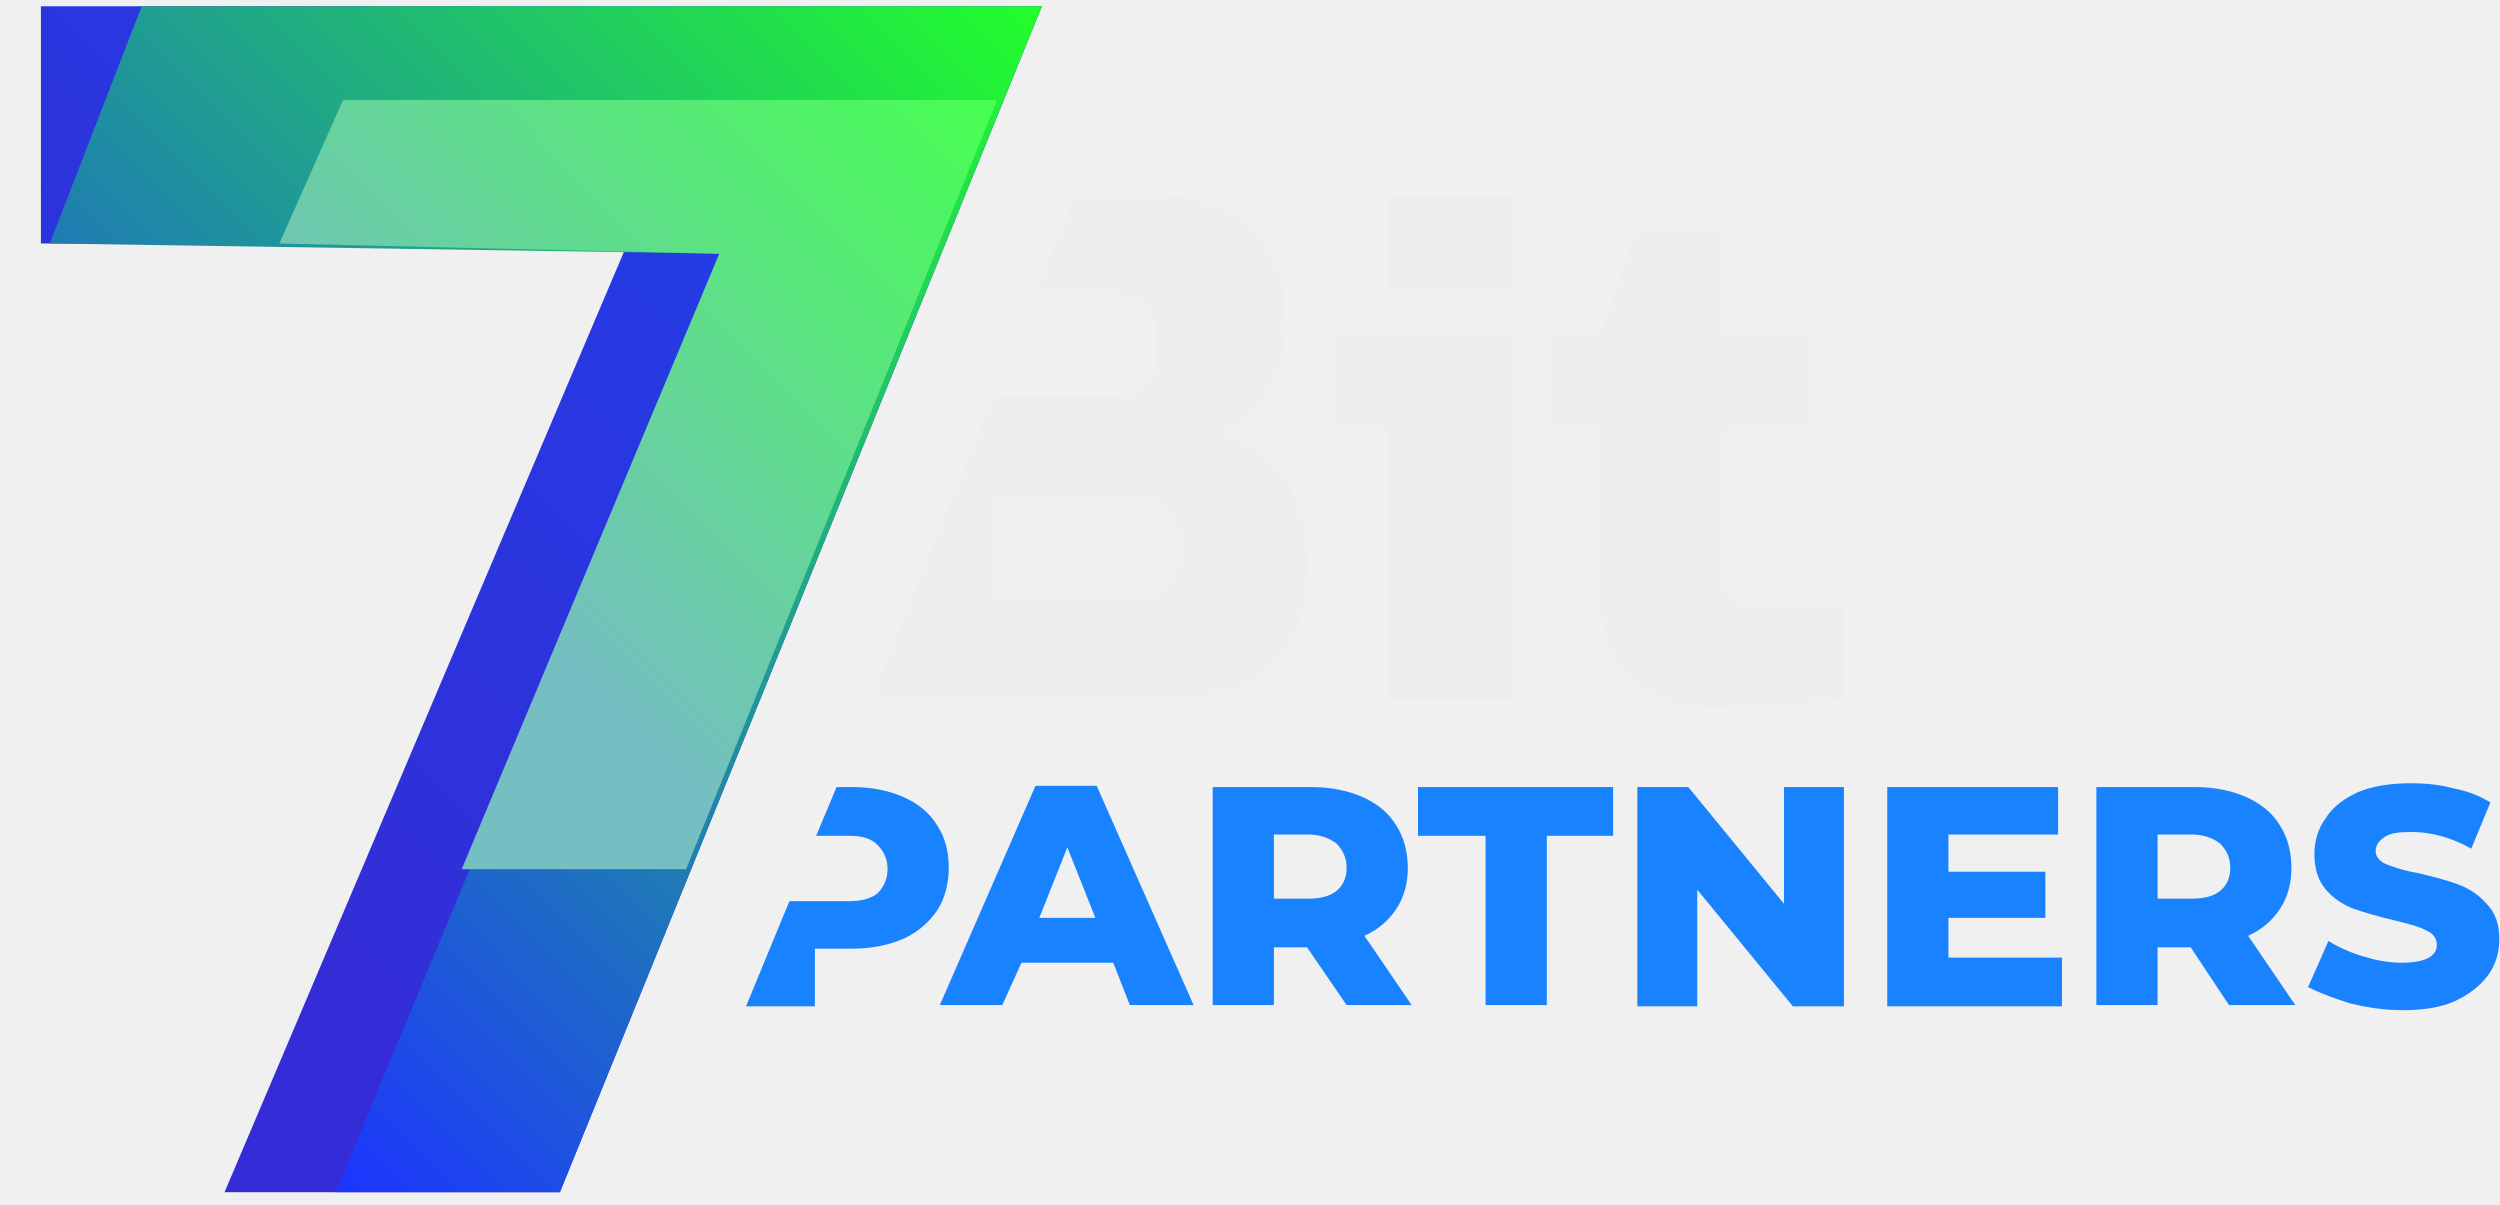
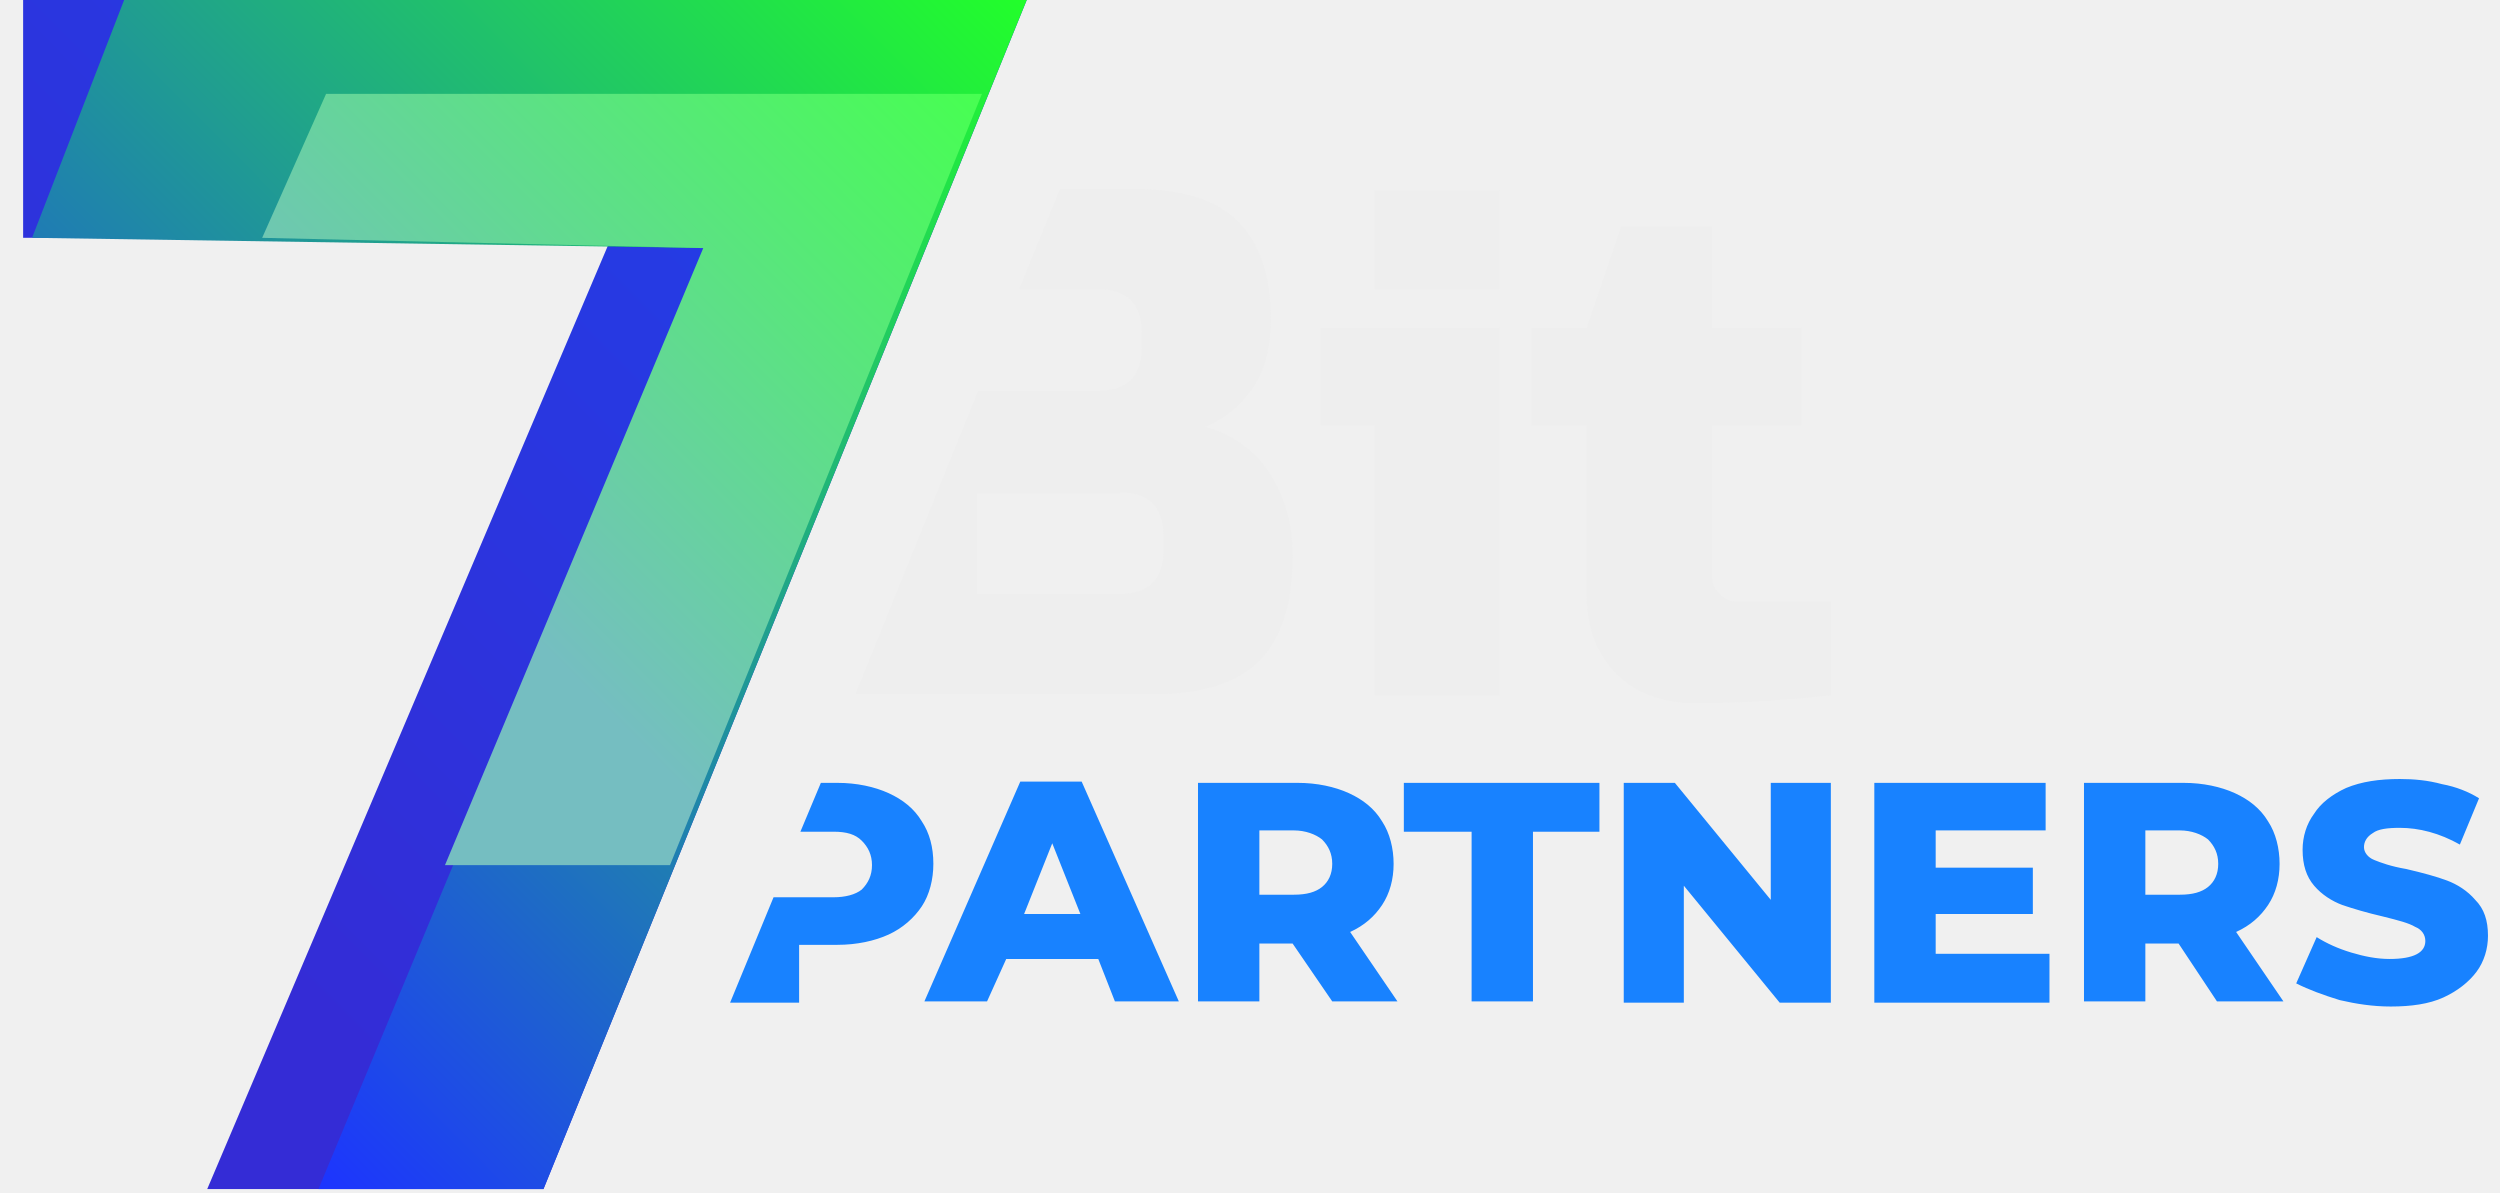
- <svg xmlns="http://www.w3.org/2000/svg" width="110" height="53" viewBox="0 0 110 53" fill="none">
-   <g clip-path="url(#clip0_3370_1438)">
-     <path fill-rule="evenodd" clip-rule="evenodd" d="M32.825 44.279H35.854V41.74H37.538C38.379 41.74 39.165 41.571 39.782 41.289C40.399 41.007 40.904 40.555 41.241 40.048C41.577 39.54 41.745 38.863 41.745 38.186C41.745 37.453 41.577 36.832 41.241 36.325C40.904 35.76 40.399 35.365 39.782 35.084C39.165 34.801 38.379 34.632 37.538 34.632H36.808L35.91 36.776H37.369C37.93 36.776 38.323 36.889 38.604 37.171C38.884 37.453 39.052 37.791 39.052 38.242C39.052 38.694 38.884 39.032 38.604 39.314C38.323 39.54 37.874 39.653 37.369 39.653H34.732L32.825 44.279ZM103.462 44.166C104.191 44.335 104.921 44.448 105.705 44.448C106.603 44.448 107.389 44.335 108.006 44.053C108.624 43.771 109.128 43.376 109.465 42.925C109.802 42.473 109.97 41.909 109.97 41.345C109.97 40.668 109.802 40.16 109.409 39.766C109.072 39.371 108.624 39.089 108.174 38.919C107.726 38.75 107.108 38.581 106.379 38.412C105.705 38.299 105.257 38.13 104.977 38.017C104.696 37.904 104.527 37.678 104.527 37.453C104.527 37.227 104.64 37.001 104.921 36.832C105.145 36.663 105.537 36.607 106.099 36.607C106.94 36.607 107.838 36.832 108.736 37.34L109.577 35.309C109.128 35.027 108.568 34.801 107.95 34.688C107.333 34.519 106.716 34.463 106.099 34.463C105.201 34.463 104.415 34.576 103.742 34.858C103.125 35.14 102.62 35.535 102.34 35.986C102.002 36.437 101.834 37.001 101.834 37.566C101.834 38.242 102.002 38.75 102.34 39.145C102.676 39.54 103.125 39.822 103.574 39.991C104.079 40.16 104.64 40.33 105.369 40.499C106.043 40.668 106.491 40.781 106.772 40.95C107.052 41.063 107.221 41.289 107.221 41.571C107.221 42.078 106.716 42.361 105.649 42.361C105.089 42.361 104.527 42.248 103.967 42.078C103.406 41.909 102.9 41.684 102.452 41.402L101.554 43.432C102.115 43.715 102.732 43.94 103.462 44.166ZM44.944 42.361H48.983L49.712 44.222H52.518L48.254 34.576H45.561L41.353 44.222H44.102L44.944 42.361ZM46.963 37.283L48.198 40.386H45.729L46.963 37.283ZM57.511 41.684H56.052V44.222H53.359V34.632H57.736C58.577 34.632 59.363 34.801 59.98 35.084C60.597 35.365 61.102 35.76 61.438 36.325C61.775 36.832 61.944 37.509 61.944 38.186C61.944 38.863 61.775 39.484 61.438 39.991C61.102 40.499 60.653 40.894 60.036 41.176L62.112 44.222H59.25L57.511 41.684ZM59.25 38.186C59.25 37.735 59.082 37.396 58.802 37.114C58.521 36.889 58.072 36.719 57.567 36.719H56.052V39.54H57.567C58.128 39.54 58.521 39.427 58.802 39.202C59.082 38.976 59.25 38.637 59.25 38.186ZM62.448 36.776H65.366V44.222H68.059V36.776H70.977V34.632H62.392V36.776H62.448ZM81.132 34.632V44.279H78.887L74.679 39.145V44.279H72.043V34.632H74.287L78.495 39.766V34.632H81.132ZM90.726 44.279V42.135H85.732V40.386H89.996V38.355H85.732V36.719H90.557V34.632H83.039V44.279H90.726ZM96.392 41.684H94.933V44.222H92.24V34.632H96.617C97.458 34.632 98.243 34.801 98.861 35.084C99.478 35.365 99.983 35.76 100.32 36.325C100.656 36.832 100.824 37.509 100.824 38.186C100.824 38.863 100.656 39.484 100.32 39.991C99.983 40.499 99.534 40.894 98.917 41.176L100.993 44.222H98.075L96.392 41.684ZM98.131 38.186C98.131 37.735 97.963 37.396 97.683 37.114C97.402 36.889 96.953 36.719 96.448 36.719H94.933V39.54H96.448C97.01 39.54 97.402 39.427 97.683 39.202C97.963 38.976 98.131 38.637 98.131 38.186Z" fill="#1882FF" />
-     <path fill-rule="evenodd" clip-rule="evenodd" d="M38.325 30.74H51.51C53.586 30.74 55.1 30.233 56.054 29.273C57.008 28.315 57.513 26.791 57.513 24.704C57.513 23.858 57.401 23.068 57.176 22.448C56.559 20.642 55.437 19.514 53.698 19.006C54.483 18.668 55.156 18.16 55.718 17.371C56.279 16.581 56.559 15.565 56.559 14.268C56.559 12.35 56.054 10.94 55.1 9.981C54.147 9.022 52.632 8.57 50.556 8.57H47.302L45.506 12.97H48.985C50.219 12.97 50.892 13.591 50.892 14.888V15.509C50.892 16.75 50.275 17.427 48.985 17.427H43.711L38.325 30.74ZM49.939 21.884C51.173 21.884 51.846 22.504 51.846 23.802V24.422C51.846 25.663 51.229 26.34 49.939 26.34H43.655V21.94H49.939V21.884ZM66.602 30.797V14.663H58.747V18.95H61.104V30.797H66.602ZM81.077 30.797C79.057 31.022 77.038 31.135 75.13 31.135C73.727 31.135 72.549 30.684 71.707 29.838C70.866 28.991 70.417 27.807 70.417 26.396V18.95H68.005V14.663H70.417L71.932 10.206H75.915V14.663H79.843V18.95H75.915V25.55C75.915 25.889 76.028 26.114 76.252 26.34C76.477 26.566 76.701 26.679 77.038 26.679H81.133V30.797H81.077ZM61.104 8.627H66.602V12.97H61.104V8.627Z" fill="#EEEEEE" />
-     <path d="M1.744 0.276H45.843L24.635 52.458H9.879L27.609 10.713H1.8V0.276H1.744Z" fill="url(#paint0_linear_3370_1438)" />
-     <path d="M6.233 0.276H45.843L24.636 52.458H14.761L31.929 11.164L2.193 10.713L6.233 0.276Z" fill="url(#paint1_linear_3370_1438)" />
-     <path d="M15.096 4.396H43.878L30.188 38.244H20.314L31.647 11.166L12.29 10.715L15.096 4.396Z" fill="url(#paint2_linear_3370_1438)" />
+ <svg xmlns="http://www.w3.org/2000/svg" width="151" height="72" viewBox="0 0 151 72" fill="none">
+   <g clip-path="url(#clip0_6802_1839)">
+     <path fill-rule="evenodd" clip-rule="evenodd" d="M44.097 60.562H48.267V57.068H50.583C51.742 57.068 52.823 56.835 53.672 56.447C54.522 56.058 55.217 55.437 55.68 54.738C56.143 54.04 56.375 53.108 56.375 52.176C56.375 51.167 56.143 50.313 55.68 49.614C55.217 48.837 54.522 48.294 53.672 47.906C52.823 47.518 51.742 47.285 50.583 47.285H49.58L48.344 50.235H50.352C51.124 50.235 51.664 50.39 52.05 50.779C52.437 51.167 52.668 51.633 52.668 52.254C52.668 52.875 52.437 53.341 52.05 53.729C51.664 54.04 51.047 54.195 50.352 54.195H46.722L44.097 60.562ZM141.317 60.406C142.321 60.639 143.325 60.794 144.405 60.794C145.641 60.794 146.722 60.639 147.572 60.251C148.422 59.863 149.116 59.319 149.58 58.698C150.043 58.077 150.274 57.301 150.274 56.524C150.274 55.592 150.043 54.894 149.503 54.35C149.039 53.807 148.422 53.418 147.803 53.185C147.186 52.953 146.336 52.72 145.332 52.487C144.405 52.331 143.788 52.099 143.402 51.943C143.015 51.788 142.784 51.477 142.784 51.167C142.784 50.856 142.938 50.546 143.325 50.313C143.634 50.08 144.174 50.002 144.946 50.002C146.105 50.002 147.34 50.313 148.576 51.011L149.734 48.216C149.116 47.828 148.344 47.518 147.495 47.362C146.645 47.129 145.796 47.052 144.946 47.052C143.711 47.052 142.63 47.207 141.703 47.595C140.854 47.983 140.158 48.527 139.773 49.148C139.309 49.769 139.077 50.546 139.077 51.322C139.077 52.254 139.309 52.953 139.773 53.496C140.236 54.04 140.854 54.428 141.471 54.661C142.167 54.894 142.938 55.127 143.942 55.359C144.869 55.592 145.486 55.748 145.873 55.981C146.259 56.136 146.49 56.447 146.49 56.835C146.49 57.533 145.796 57.922 144.328 57.922C143.557 57.922 142.784 57.766 142.012 57.533C141.24 57.301 140.544 56.99 139.927 56.602L138.691 59.397C139.464 59.785 140.313 60.096 141.317 60.406ZM60.776 57.922H66.336L67.34 60.484H71.201L65.332 47.207H61.626L55.834 60.484H59.618L60.776 57.922ZM63.556 50.934L65.255 55.204H61.857L63.556 50.934ZM78.074 56.99H76.066V60.484H72.359V47.285H78.383C79.541 47.285 80.622 47.518 81.471 47.906C82.321 48.294 83.016 48.837 83.479 49.614C83.942 50.313 84.174 51.245 84.174 52.176C84.174 53.108 83.942 53.962 83.479 54.661C83.016 55.359 82.398 55.903 81.549 56.291L84.406 60.484H80.467L78.074 56.99ZM80.467 52.176C80.467 51.555 80.236 51.089 79.85 50.701C79.464 50.39 78.846 50.157 78.151 50.157H76.066V54.04H78.151C78.923 54.04 79.464 53.884 79.85 53.574C80.236 53.263 80.467 52.797 80.467 52.176ZM84.869 50.235H88.885V60.484H92.591V50.235H96.606V47.285H84.792V50.235H84.869ZM110.583 47.285V60.562H107.494L101.703 53.496V60.562H98.074V47.285H101.162L106.954 54.35V47.285H110.583ZM123.788 60.562V57.611H116.915V55.204H122.784V52.409H116.915V50.157H123.556V47.285H113.209V60.562H123.788ZM131.587 56.99H129.579V60.484H125.873V47.285H131.896C133.054 47.285 134.135 47.518 134.985 47.906C135.835 48.294 136.529 48.837 136.993 49.614C137.456 50.313 137.687 51.245 137.687 52.176C137.687 53.108 137.456 53.962 136.993 54.661C136.529 55.359 135.912 55.903 135.062 56.291L137.919 60.484H133.904L131.587 56.99ZM133.981 52.176C133.981 51.555 133.749 51.089 133.364 50.701C132.977 50.39 132.359 50.157 131.664 50.157H129.579V54.04H131.664C132.437 54.04 132.977 53.884 133.364 53.574C133.749 53.263 133.981 52.797 133.981 52.176Z" fill="#1882FF" />
+     <path fill-rule="evenodd" clip-rule="evenodd" d="M51.667 41.928H69.813C72.671 41.928 74.755 41.229 76.068 39.909C77.381 38.589 78.076 36.493 78.076 33.62C78.076 32.456 77.921 31.369 77.613 30.515C76.763 28.03 75.219 26.477 72.825 25.778C73.906 25.313 74.833 24.614 75.605 23.527C76.377 22.44 76.763 21.042 76.763 19.256C76.763 16.617 76.068 14.675 74.755 13.356C73.443 12.036 71.358 11.415 68.501 11.415H64.022L61.551 17.471H66.338C68.037 17.471 68.964 18.325 68.964 20.11V20.965C68.964 22.673 68.115 23.604 66.338 23.604H59.08L51.667 41.928ZM67.651 29.738C69.35 29.738 70.277 30.592 70.277 32.378V33.232C70.277 34.94 69.427 35.872 67.651 35.872H59.003V29.816H67.651V29.738ZM90.586 42.005V19.8H79.775V25.701H83.018V42.005H90.586ZM110.508 42.005C107.728 42.316 104.949 42.471 102.323 42.471C100.393 42.471 98.771 41.85 97.613 40.686C96.454 39.521 95.837 37.891 95.837 35.95V25.701H92.516V19.8H95.837L97.921 13.666H103.404V19.8H108.81V25.701H103.404V34.785C103.404 35.251 103.559 35.561 103.867 35.872C104.176 36.182 104.485 36.338 104.949 36.338H110.586V42.005H110.508ZM83.018 11.492H90.586V17.471H83.018V11.492Z" fill="#EEEEEE" />
+     <path d="M1.319 0H62.014L32.825 71.819H12.516L36.918 14.364H1.397V0H1.319Z" fill="url(#paint0_linear_6802_1839)" />
+     <path d="M7.498 0H62.015L32.826 71.819H19.235L42.864 14.985L1.938 14.364L7.498 0Z" fill="url(#paint1_linear_6802_1839)" />
+     <path d="M19.696 5.669H59.31L40.468 52.254H26.877L42.476 14.986L15.835 14.365L19.696 5.669Z" fill="url(#paint2_linear_6802_1839)" />
  </g>
  <defs>
-     <linearGradient id="paint0_linear_3370_1438" x1="4.576" y1="35.01" x2="48.745" y2="-8.919" gradientUnits="userSpaceOnUse">
+     <linearGradient id="paint0_linear_6802_1839" x1="5.217" y1="47.805" x2="66.008" y2="-12.656" gradientUnits="userSpaceOnUse">
      <stop stop-color="#342CD6" />
      <stop offset="1" stop-color="#1A46EE" />
    </linearGradient>
-     <linearGradient id="paint1_linear_3370_1438" x1="2.117" y1="39.721" x2="43.837" y2="-1.773" gradientUnits="userSpaceOnUse">
+     <linearGradient id="paint1_linear_6802_1839" x1="1.832" y1="54.289" x2="59.254" y2="-2.82" gradientUnits="userSpaceOnUse">
      <stop stop-color="#1D34FF" />
      <stop offset="1" stop-color="#22FF2A" />
    </linearGradient>
-     <linearGradient id="paint2_linear_3370_1438" x1="13.06" y1="30.96" x2="41.82" y2="2.357" gradientUnits="userSpaceOnUse">
+     <linearGradient id="paint2_linear_6802_1839" x1="16.894" y1="42.229" x2="56.477" y2="2.862" gradientUnits="userSpaceOnUse">
      <stop offset="0.241" stop-color="#75BEC1" />
      <stop offset="1" stop-color="#47FF51" />
    </linearGradient>
-     <clipPath id="clip0_3370_1438">
-       <rect width="109.194" height="52.181" fill="white" transform="translate(0.785156 0.276367)" />
+     <clipPath id="clip0_6802_1839">
+       <rect width="150.288" height="71.819" fill="white" />
    </clipPath>
  </defs>
</svg>
